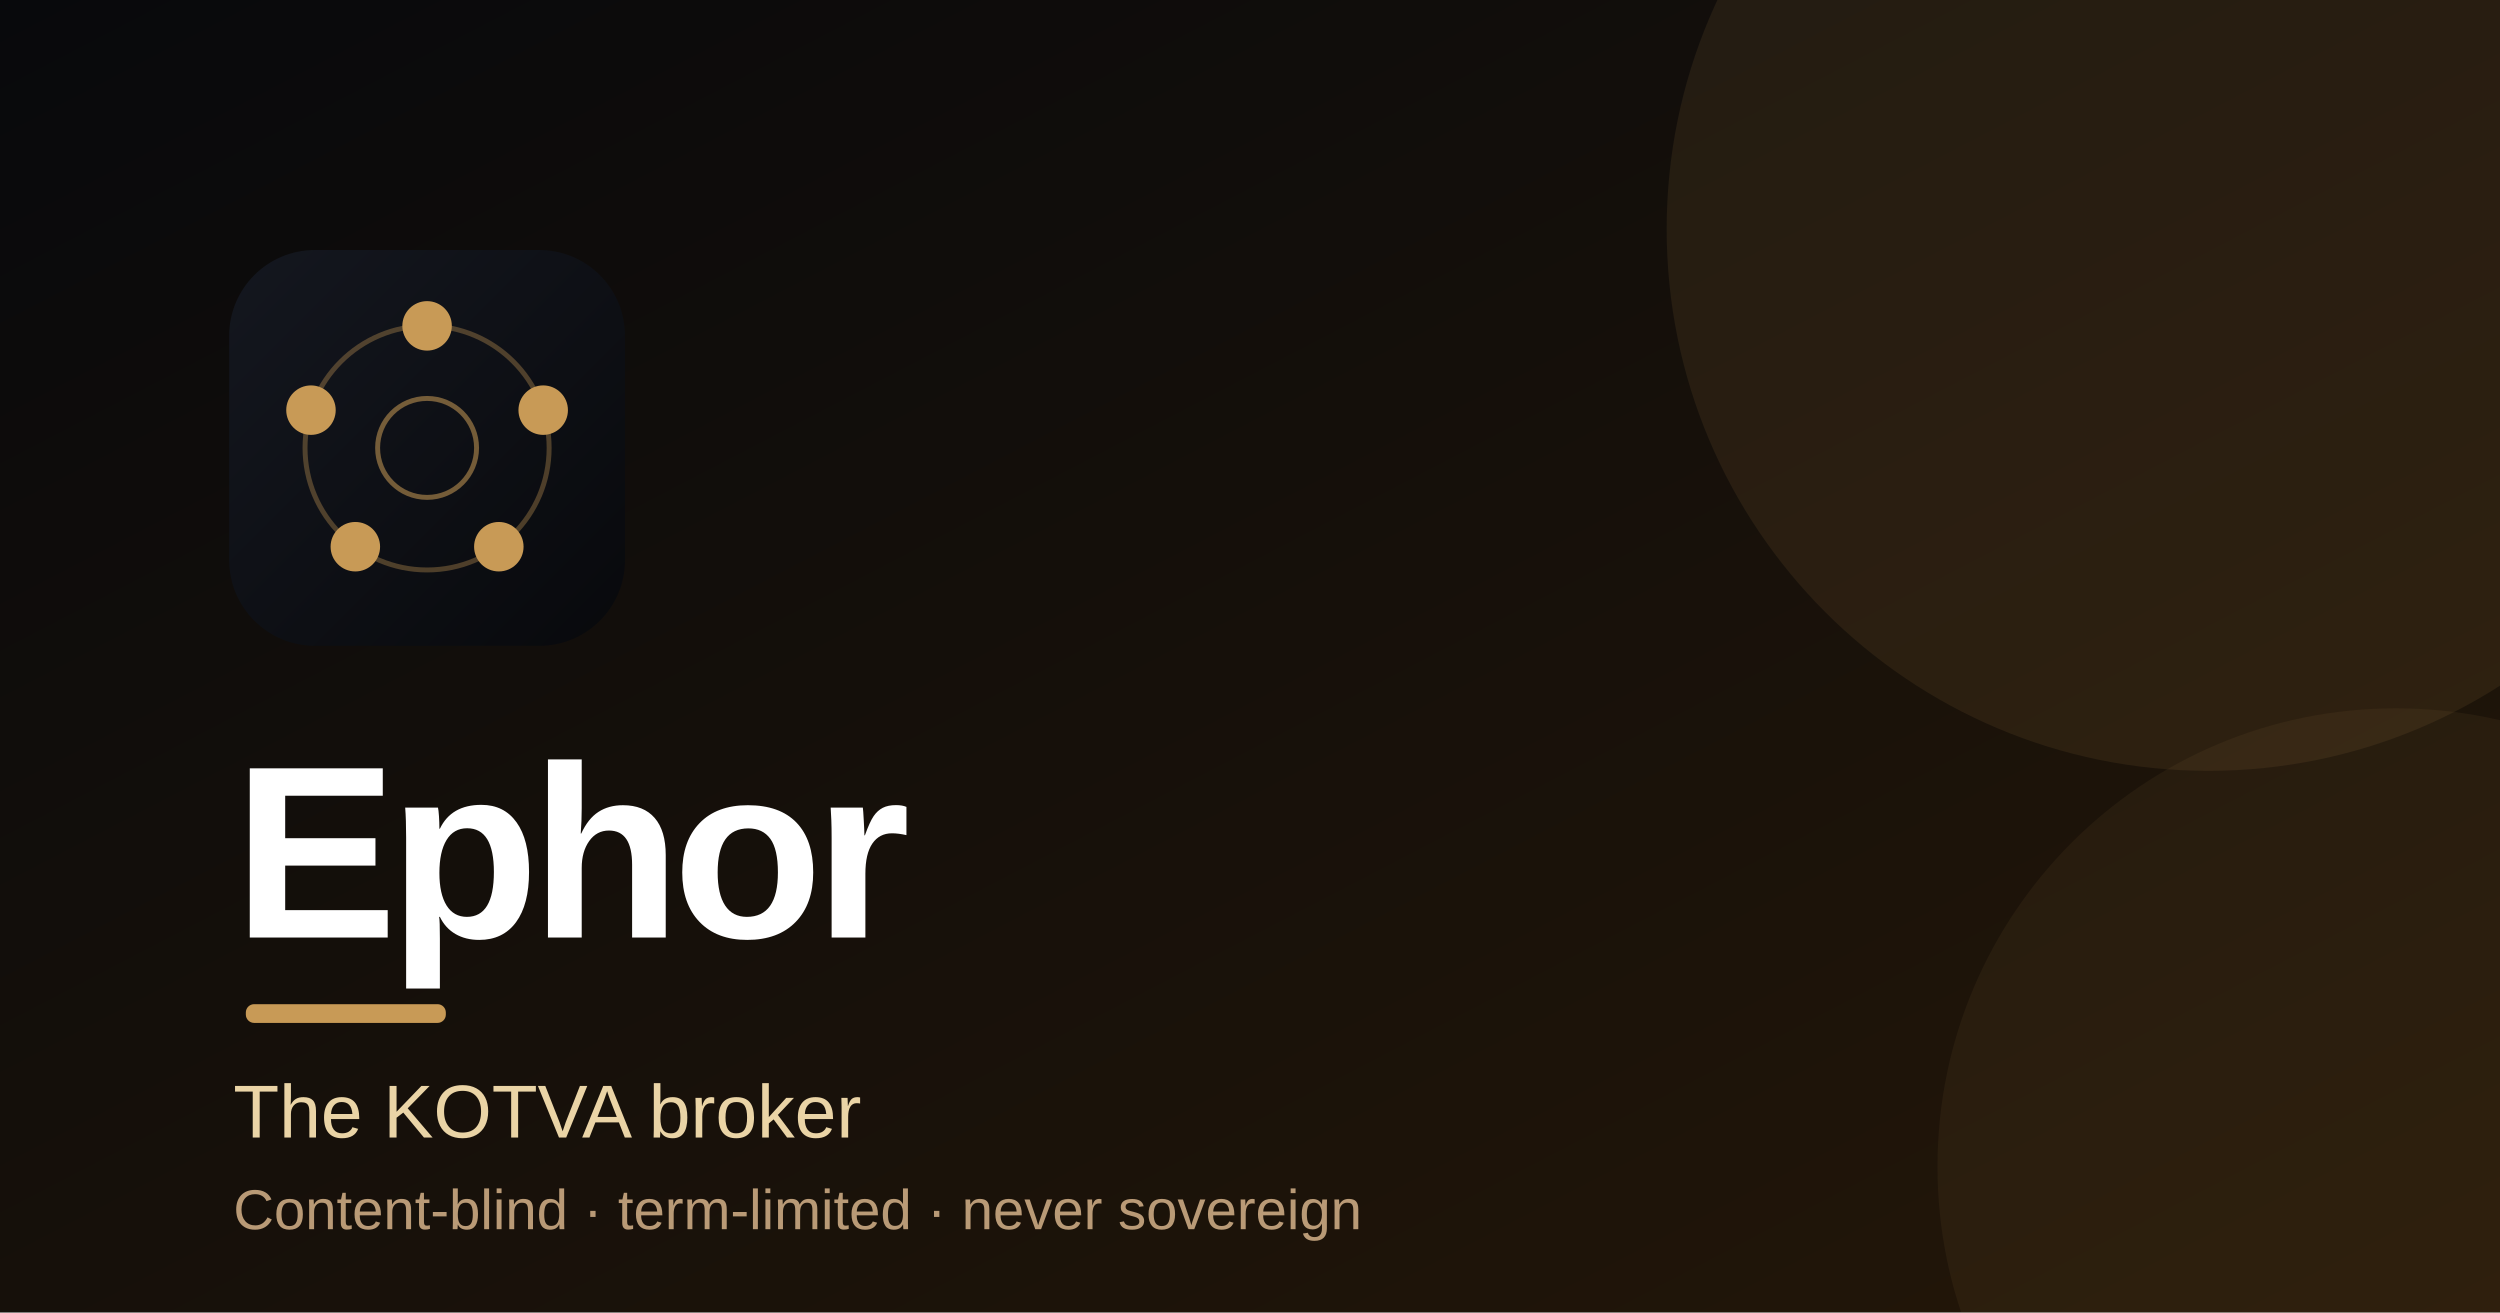
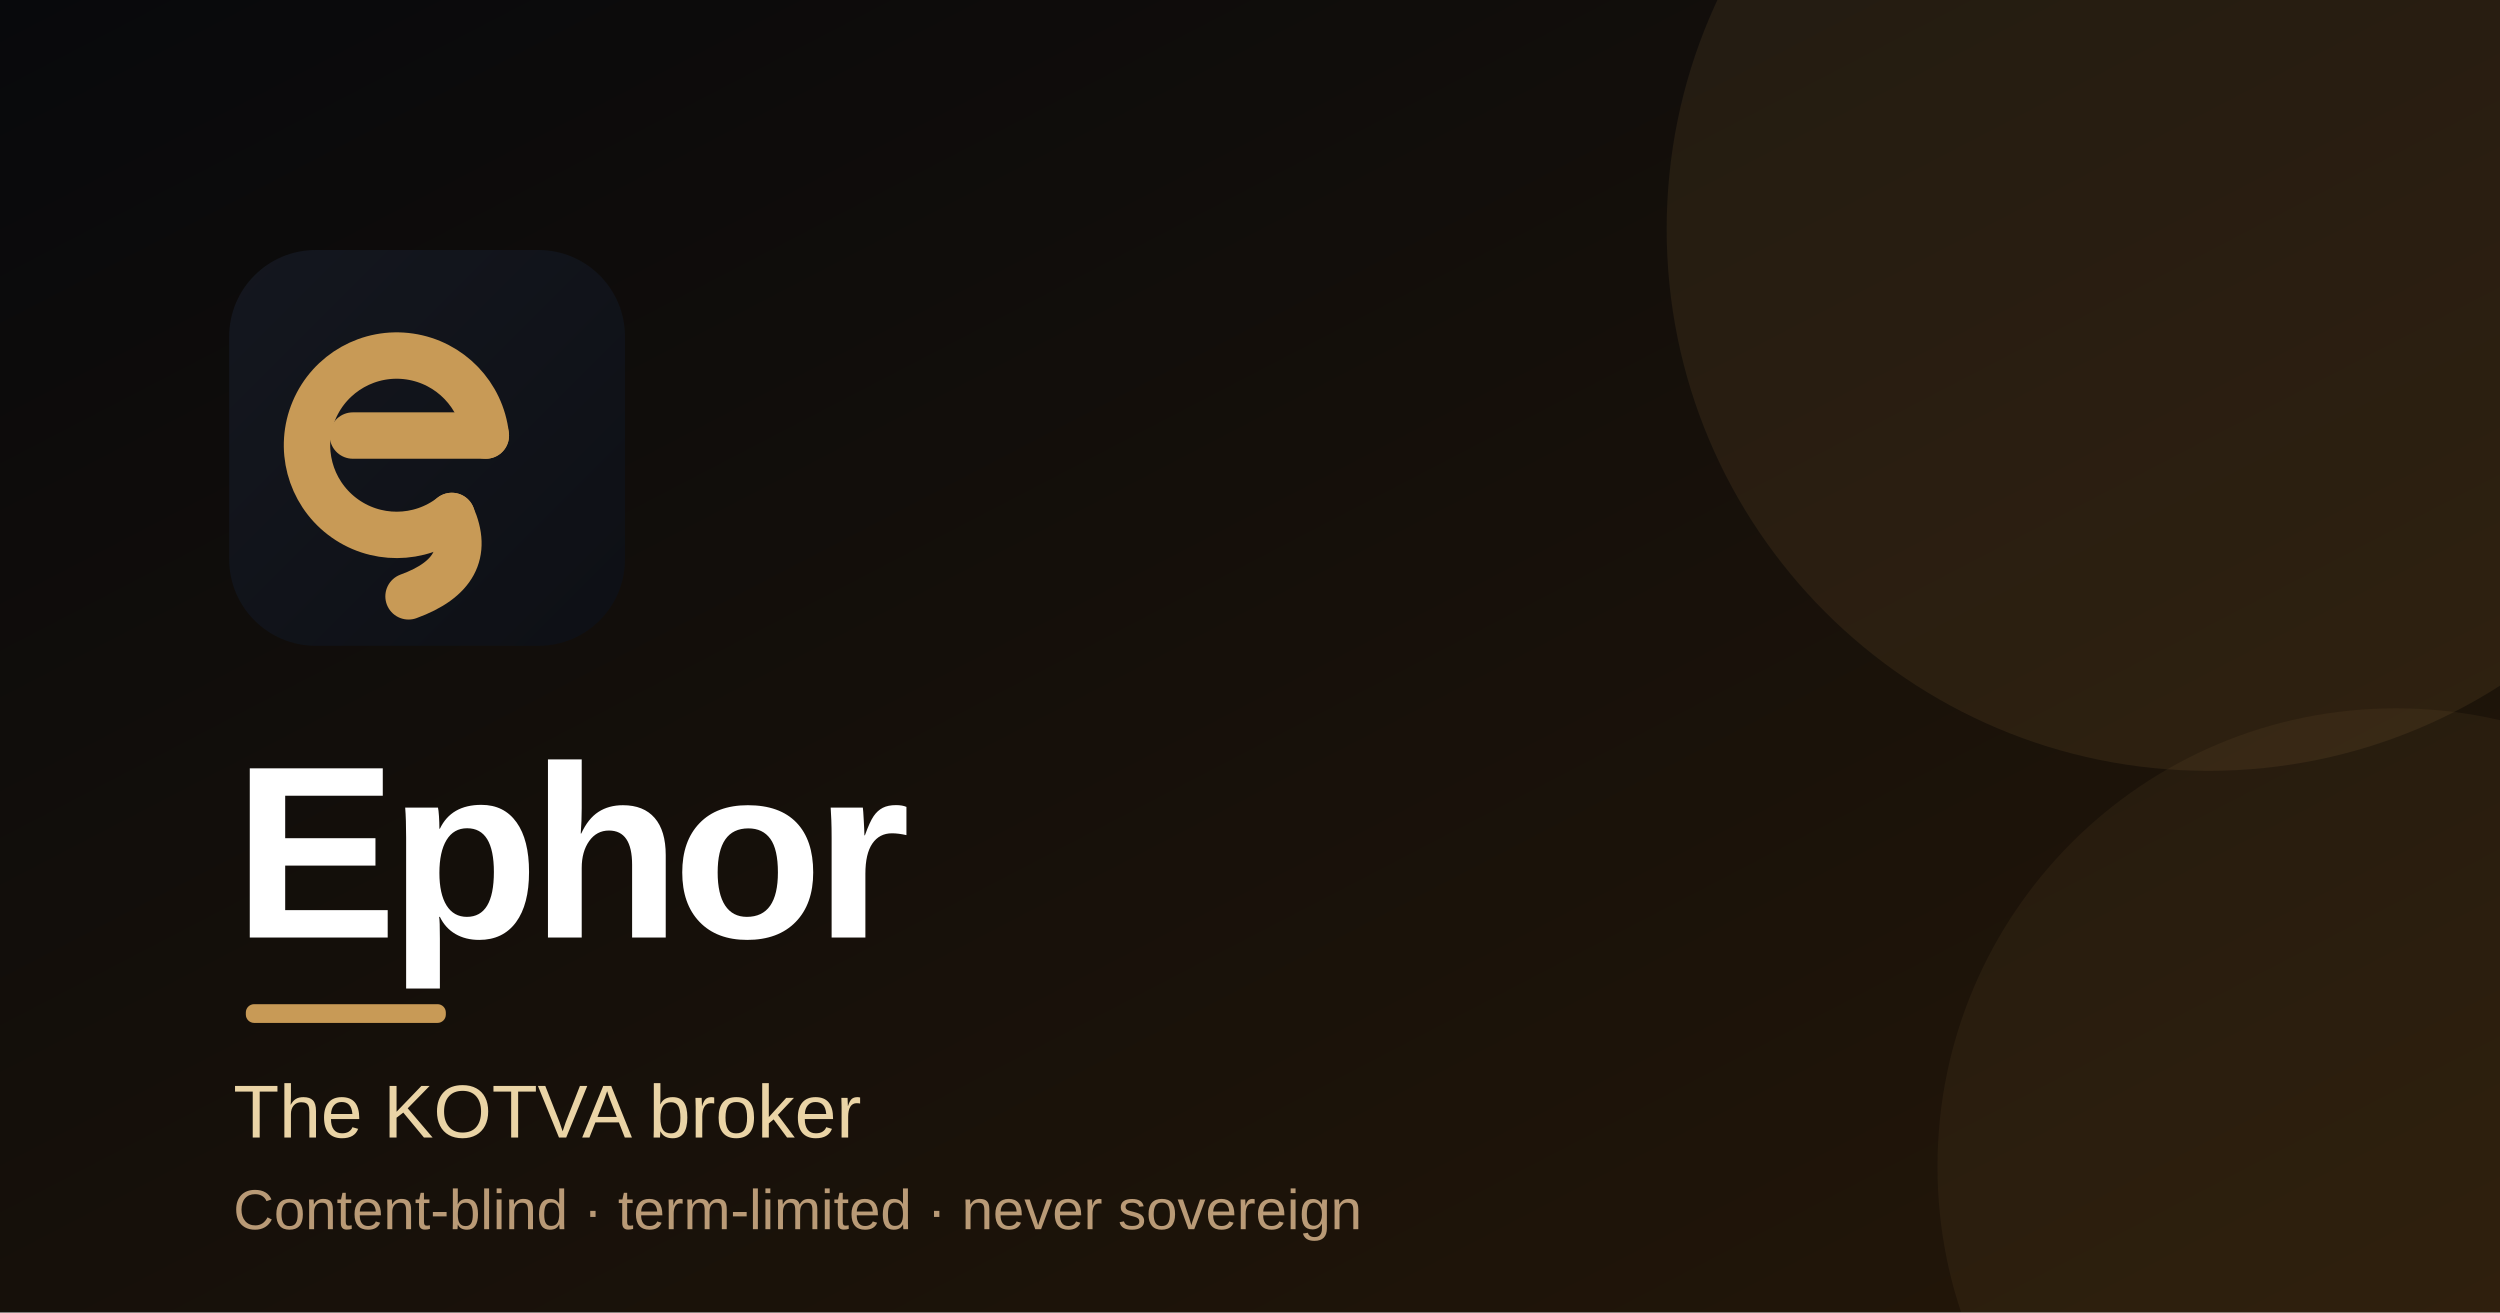
<svg xmlns="http://www.w3.org/2000/svg" viewBox="0 0 1200 630" role="img" aria-label="Ephor — The KOTVA broker">
  <defs>
    <linearGradient id="eph-og-bg" x1="0" y1="0" x2="1" y2="1">
      <stop offset="0" stop-color="#08090c" />
      <stop offset="1" stop-color="#241708" />
    </linearGradient>
    <linearGradient id="eph-og-tile" x1="0" y1="0" x2="240" y2="240" gradientUnits="userSpaceOnUse">
      <stop offset="0" stop-color="#14171f" />
      <stop offset="1" stop-color="#08090c" />
    </linearGradient>
  </defs>
  <rect width="1200" height="630" fill="url(#eph-og-bg)" />
  <circle cx="1060" cy="110" r="260" fill="#C89A56" opacity="0.10" />
  <circle cx="1150" cy="560" r="220" fill="#C89A56" opacity="0.07" />
-   <svg x="110" y="120" width="190" height="190" viewBox="0 0 240 240">
-     <rect x="0" y="0" width="240" height="240" rx="52" fill="url(#eph-og-tile)" />
-     <circle cx="120" cy="120" r="74" fill="none" stroke="#C89A56" stroke-width="3" opacity="0.35" />
-     <circle cx="120" cy="120" r="30" fill="none" stroke="#C89A56" stroke-width="3" opacity="0.55" />
-     <g fill="#C89A56">
-       <circle cx="120" cy="46" r="15" />
-       <circle cx="190.4" cy="97.1" r="15" />
-       <circle cx="163.5" cy="179.9" r="15" />
-       <circle cx="76.5" cy="179.9" r="15" />
-       <circle cx="49.6" cy="97.1" r="15" />
+   <svg x="110" y="120" width="190" height="190" viewBox="0 0 128 128">
+     <rect x="0" y="0" width="128" height="128" rx="28" fill="url(#eph-og-tile)" />
+     <g fill="none" stroke="#C89A56" stroke-width="15" stroke-linecap="round" stroke-linejoin="round">
+       <path d="M40 60 H83" />
+       <path d="M83 60 A29 29 0 1 0 72 86" />
+       <path d="M72 86 Q 80 104 58 112" />
    </g>
  </svg>
  <text x="112" y="450" fill="#ffffff" font-family="'Helvetica Neue', Arial, sans-serif" font-size="118" font-weight="700" letter-spacing="-4">Ephor</text>
  <rect x="118" y="482" width="96" height="9" rx="4" fill="#C89A56" />
  <text x="112" y="546" fill="#EAD4A6" font-family="'Helvetica Neue', Arial, sans-serif" font-size="36" font-weight="500">The KOTVA broker</text>
  <text x="112" y="590" fill="#B99A76" font-family="'Helvetica Neue', Arial, sans-serif" font-size="27">Content-blind · term-limited · never sovereign</text>
</svg>
